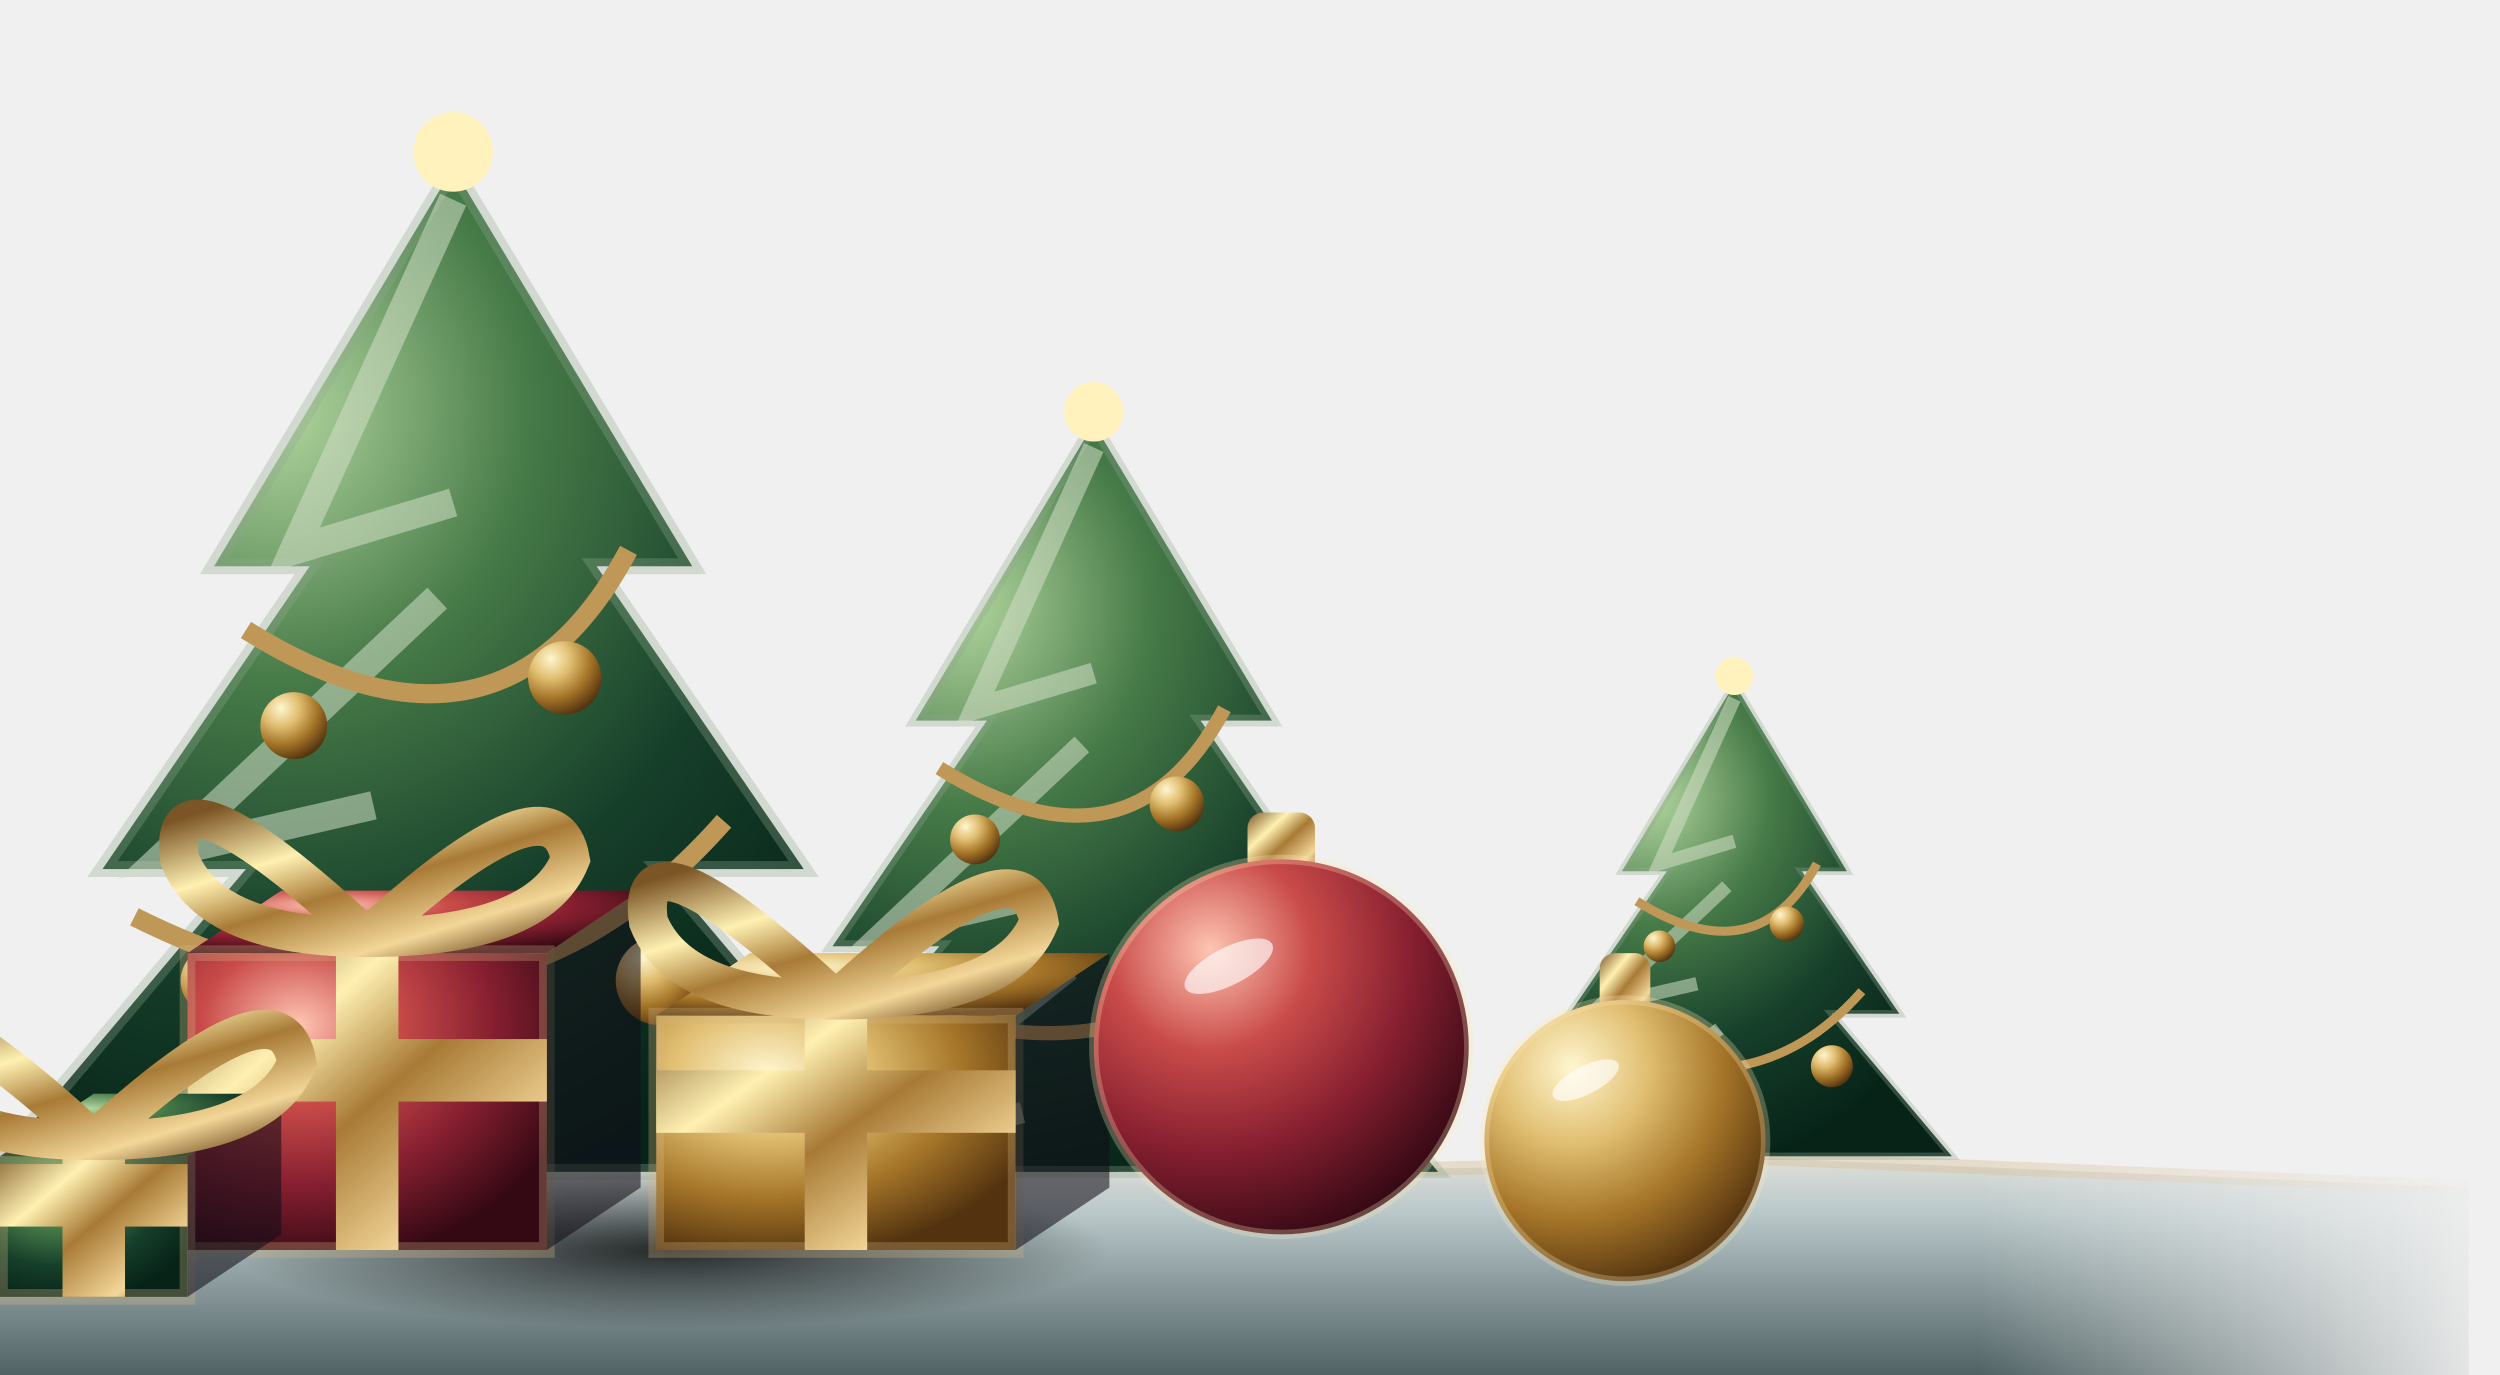
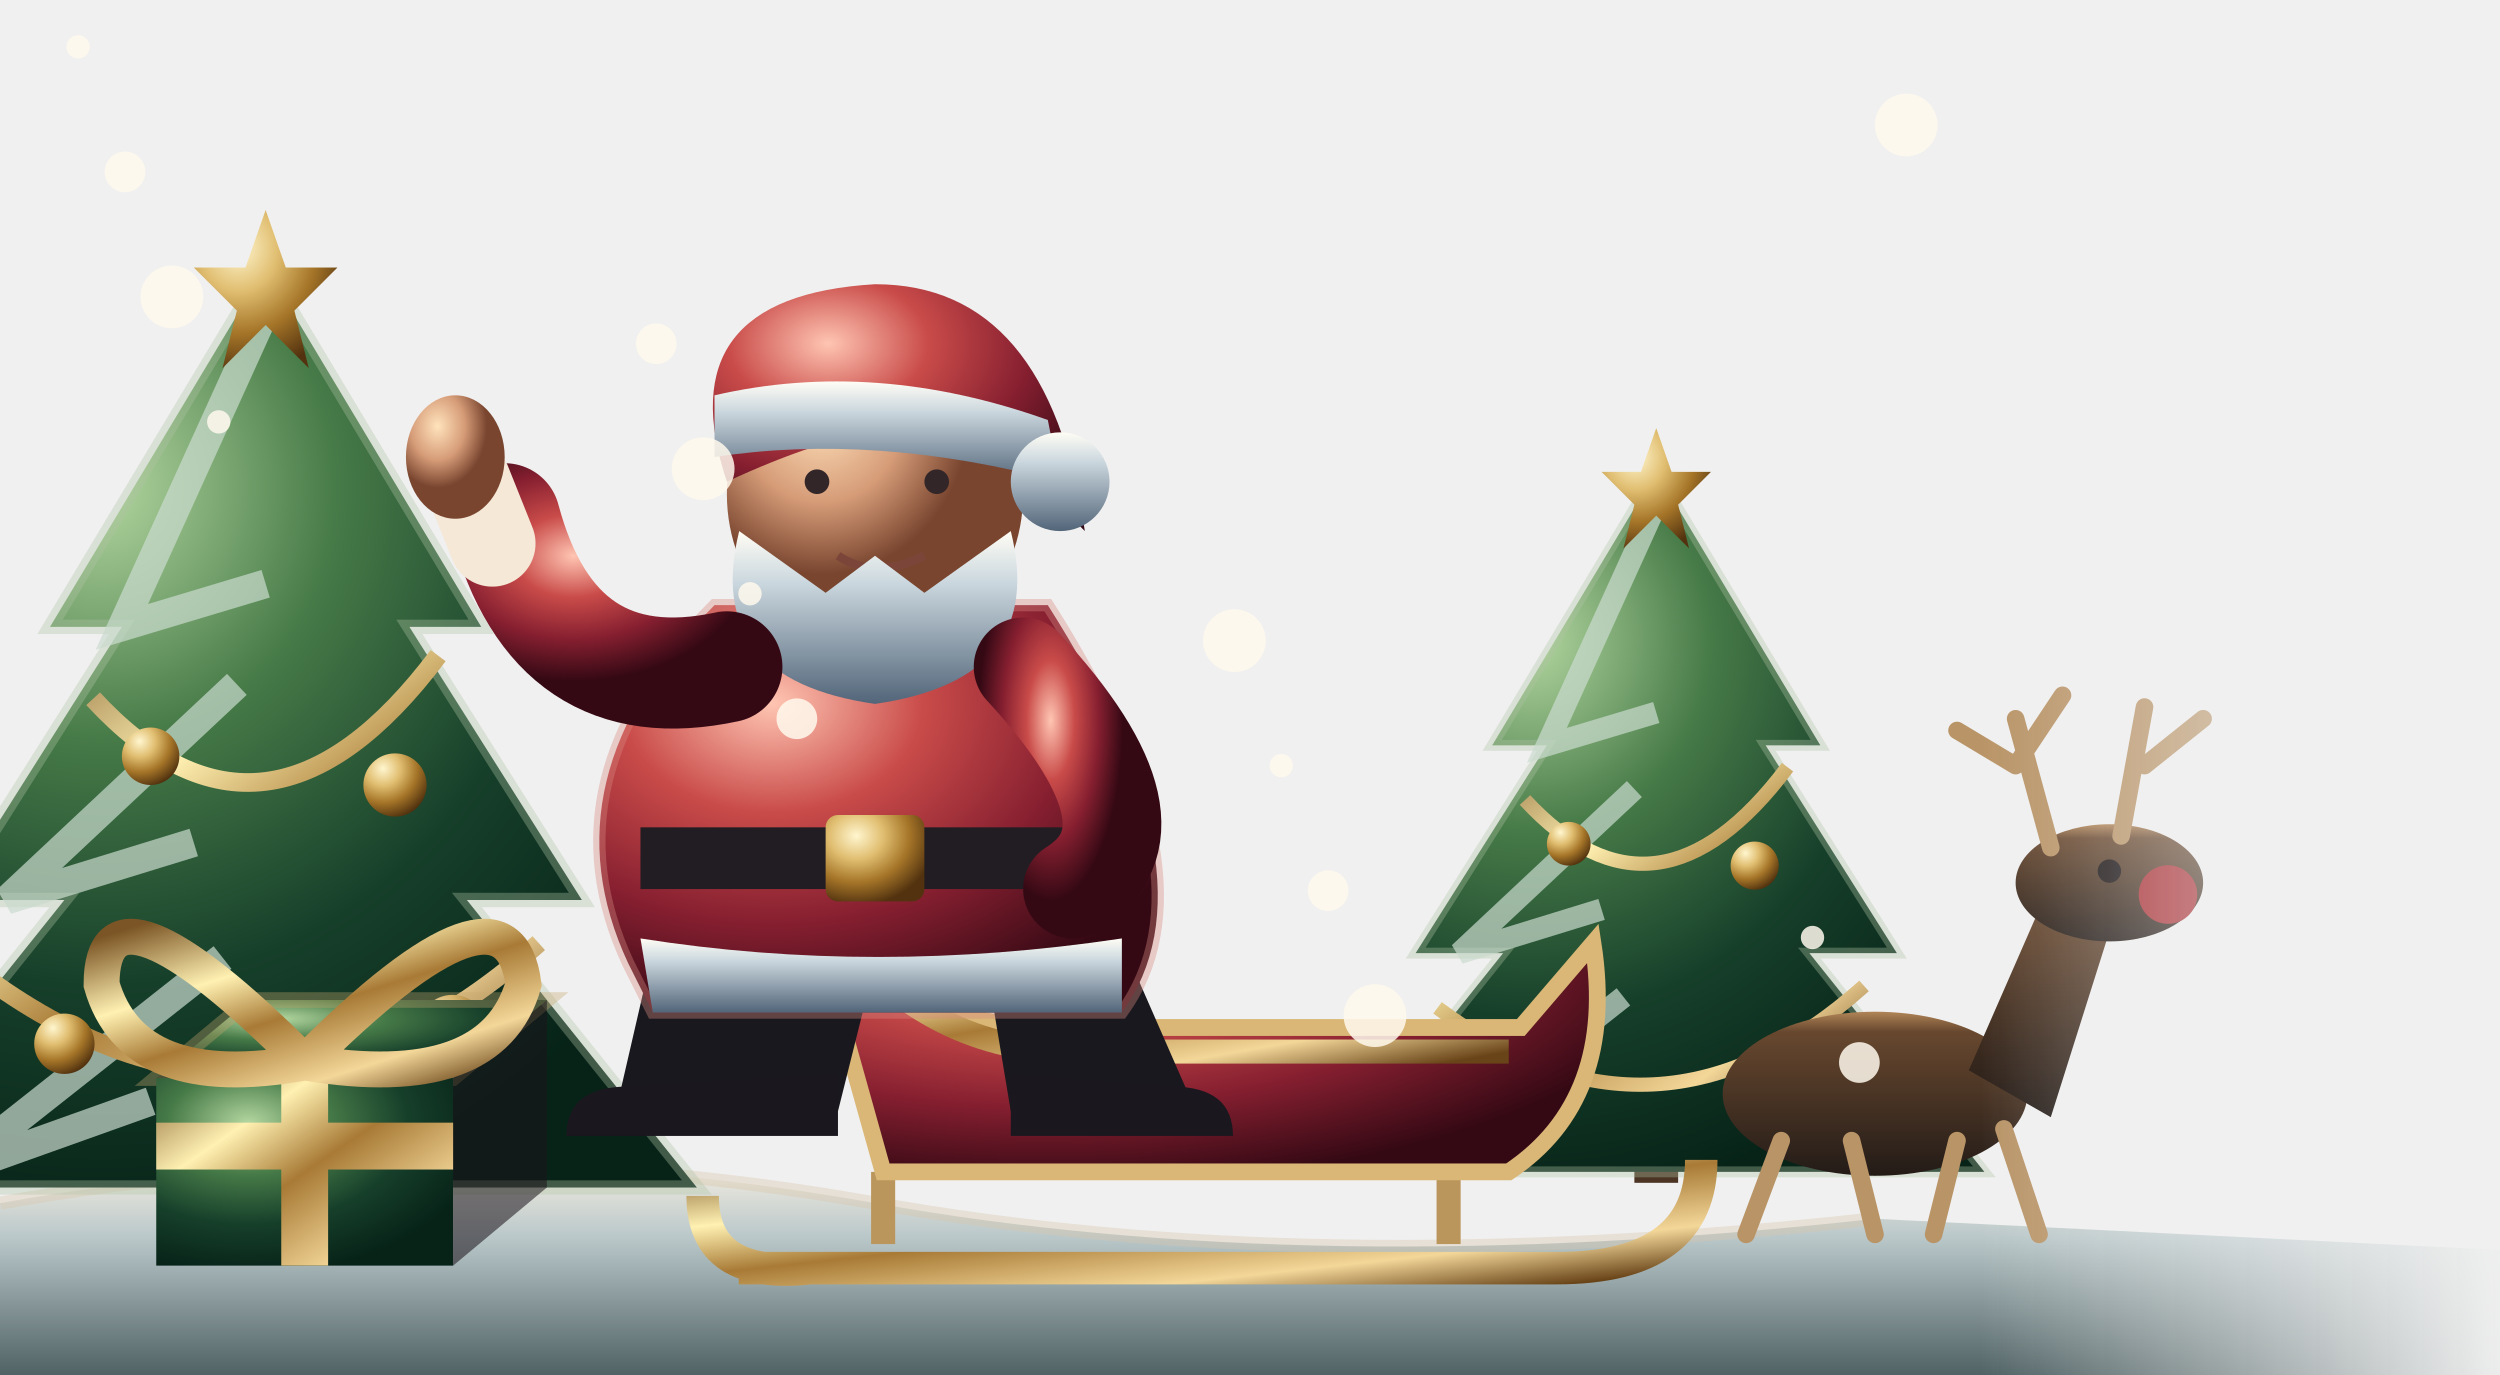
<svg xmlns="http://www.w3.org/2000/svg" viewBox="0 0 160 88" aria-hidden="true">
  <defs>
    <radialGradient id="gold" cx="31%" cy="24%" r="81%">
      <stop offset="0" stop-color="#fff6cf" />
      <stop offset="0.333" stop-color="#e1bf72" />
      <stop offset="0.667" stop-color="#a57528" />
      <stop offset="1" stop-color="#52320f" />
    </radialGradient>
    <radialGradient id="silver" cx="31%" cy="24%" r="81%">
      <stop offset="0" stop-color="#ffffff" />
      <stop offset="0.333" stop-color="#cdd4db" />
      <stop offset="0.667" stop-color="#7a8290" />
      <stop offset="1" stop-color="#373d48" />
    </radialGradient>
    <radialGradient id="red" cx="31%" cy="24%" r="81%">
      <stop offset="0" stop-color="#ffc5b2" />
      <stop offset="0.333" stop-color="#c94b49" />
      <stop offset="0.667" stop-color="#861f30" />
      <stop offset="1" stop-color="#350914" />
    </radialGradient>
    <radialGradient id="pink" cx="31%" cy="24%" r="81%">
      <stop offset="0" stop-color="#ffe5df" />
      <stop offset="0.333" stop-color="#e79aa8" />
      <stop offset="0.667" stop-color="#aa405d" />
      <stop offset="1" stop-color="#581b38" />
    </radialGradient>
    <radialGradient id="orange" cx="31%" cy="24%" r="81%">
      <stop offset="0" stop-color="#ffe0a1" />
      <stop offset="0.333" stop-color="#f4a33f" />
      <stop offset="0.667" stop-color="#bb4c10" />
      <stop offset="1" stop-color="#522108" />
    </radialGradient>
    <radialGradient id="green" cx="31%" cy="24%" r="81%">
      <stop offset="0" stop-color="#b4d7a0" />
      <stop offset="0.333" stop-color="#477b48" />
      <stop offset="0.667" stop-color="#163f2a" />
      <stop offset="1" stop-color="#072318" />
    </radialGradient>
    <radialGradient id="chocolate" cx="31%" cy="24%" r="81%">
      <stop offset="0" stop-color="#d9ac88" />
      <stop offset="0.333" stop-color="#925a3b" />
      <stop offset="0.667" stop-color="#502818" />
      <stop offset="1" stop-color="#1c0e09" />
    </radialGradient>
    <radialGradient id="navy" cx="31%" cy="24%" r="81%">
      <stop offset="0" stop-color="#b4c9e3" />
      <stop offset="0.333" stop-color="#557393" />
      <stop offset="0.667" stop-color="#243a55" />
      <stop offset="1" stop-color="#101e30" />
    </radialGradient>
    <radialGradient id="purple" cx="31%" cy="24%" r="81%">
      <stop offset="0" stop-color="#e3bde7" />
      <stop offset="0.333" stop-color="#9160ad" />
      <stop offset="0.667" stop-color="#59306e" />
      <stop offset="1" stop-color="#281332" />
    </radialGradient>
    <linearGradient id="metal" x2="1" y2="1">
      <stop stop-color="#7b5525" />
      <stop offset=".3" stop-color="#fff1b2" />
      <stop offset=".52" stop-color="#a87a36" />
      <stop offset=".8" stop-color="#f3d799" />
      <stop offset="1" stop-color="#694418" />
    </linearGradient>
    <filter id="shadow" x="-35%" y="-35%" width="170%" height="170%">
      <feDropShadow dx="1" dy="3" stdDeviation="2" flood-color="#000" flood-opacity=".45" />
    </filter>
    <radialGradient id="light">
      <stop stop-color="#fff9d5" stop-opacity=".95" />
      <stop offset=".25" stop-color="#ffcf78" stop-opacity=".6" />
      <stop offset="1" stop-color="#ffbe66" stop-opacity="0" />
    </radialGradient>
    <linearGradient id="rock" x2=".7" y2="1">
      <stop stop-color="#47404e" />
      <stop offset=".5" stop-color="#211d27" />
      <stop offset="1" stop-color="#090a10" />
    </linearGradient>
    <linearGradient id="castle" x2="1" y2=".4">
      <stop stop-color="#46404c" />
      <stop offset=".45" stop-color="#201d26" />
      <stop offset="1" stop-color="#090a0f" />
    </linearGradient>
    <linearGradient id="stone" x2=".15" y2="1">
      <stop stop-color="#79726b" />
      <stop offset=".22" stop-color="#3c373c" />
      <stop offset="1" stop-color="#15141b" />
    </linearGradient>
    <linearGradient id="velvet" x2="0" y2="1">
      <stop stop-color="#9b5368" />
      <stop offset=".25" stop-color="#522535" />
      <stop offset="1" stop-color="#1b0c16" />
    </linearGradient>
    <linearGradient id="snow" x2="0" y2="1">
      <stop stop-color="#f4eee2" />
      <stop offset=".35" stop-color="#b9c7c9" />
      <stop offset="1" stop-color="#506264" />
    </linearGradient>
    <linearGradient id="wood" x2="0" y2="1">
      <stop stop-color="#b18557" />
      <stop offset=".12" stop-color="#68482f" />
      <stop offset="1" stop-color="#231b17" />
    </linearGradient>
    <radialGradient id="contact">
      <stop stop-color="#000" stop-opacity=".78" />
      <stop offset="1" stop-color="#000" stop-opacity="0" />
    </radialGradient>
    <radialGradient id="moon">
      <stop stop-color="#fff2d4" />
      <stop offset=".7" stop-color="#d3ae79" />
      <stop offset="1" stop-color="#a37d4e" />
    </radialGradient>
    <linearGradient id="basket" x2="0" y2="1">
      <stop stop-color="#e2bd8a" />
      <stop offset=".5" stop-color="#96673c" />
      <stop offset="1" stop-color="#4b2d1e" />
    </linearGradient>
    <linearGradient id="fade" x2="1" y2="0">
      <stop offset="0" stop-color="white" />
      <stop offset=".79" stop-color="white" />
      <stop offset="1" stop-color="black" />
    </linearGradient>
    <mask id="edge">
      <rect width="160" height="88" fill="url(#fade)" />
    </mask>
+     <radialGradient id="skin" cx=".32" cy=".25">
+       <stop stop-color="#ffe3bc" />
+       <stop offset=".55" stop-color="#d69c78" />
+       <stop offset="1" stop-color="#79452f" />
+     </radialGradient>
+     <linearGradient id="bag" x2="1" y2=".6">
+       <stop stop-color="#49454a" />
+       <stop offset=".24" stop-color="#242127" />
+       <stop offset=".8" stop-color="#111015" />
+       <stop offset="1" stop-color="#312c31" />
+     </linearGradient>
+     <linearGradient id="frost" x2="0" y2="1">
+       <stop stop-color="#fffdf5" />
+       <stop offset=".3" stop-color="#cbd7de" />
+       <stop offset="1" stop-color="#526579" />
+     </linearGradient>
  </defs>
  <g mask="url(#edge)">
-     <path d="M0 77Q27 70 55 73T110 74L158 76V88H0Z" fill="url(#snow)" />
-     <path d="M0 77Q27 70 55 73T110 74L158 76" stroke="#d4b788" stroke-opacity=".35" stroke-width=".9" fill="none" />
-     <g data-motion="tree" data-label="Acender as luzes do pinheiro">
-       <g transform="translate(29 75) scale(1.02)">
-         <path d="M-2 0H2V-8H-2Z" fill="#5d422b" />
-         <path d="M0-63L-15-38H-9L-22-19H-13L-29 0H29L13-19H22L9-38H15Z" fill="url(#green)" stroke="#8ea58d" stroke-opacity=".32" />
-         <path d="M0-61L-10-39 0-42M-1-36L-18-20-5-23M-2-17L-22-1-6-5" stroke="#d1ddc6" stroke-width="1.8" stroke-opacity=".55" fill="none" />
-         <path d="M-13-34Q3-24 11-39M-20-16Q2-5 17-22" stroke="#bf9857" fill="none" stroke-width="1.2" />
-         <g fill="url(#gold)" data-detail="lights">
-           <circle cx="-10" cy="-28" r="2.1" />
-           <circle cx="7" cy="-31" r="2.3" />
-           <circle cx="-15" cy="-12" r="2.1" />
-           <circle cx="13" cy="-12" r="2.8" />
-         </g>
-         <circle cy="-64" r="2.5" fill="#fff2bd" />
-       </g>
-     </g>
-     <g data-motion="tree" data-label="Acender as luzes da segunda árvore">
-       <g transform="translate(70 75) scale(0.76)">
-         <path d="M-2 0H2V-8H-2Z" fill="#5d422b" />
-         <path d="M0-63L-15-38H-9L-22-19H-13L-29 0H29L13-19H22L9-38H15Z" fill="url(#green)" stroke="#8ea58d" stroke-opacity=".32" />
-         <path d="M0-61L-10-39 0-42M-1-36L-18-20-5-23M-2-17L-22-1-6-5" stroke="#d1ddc6" stroke-width="1.8" stroke-opacity=".55" fill="none" />
-         <path d="M-13-34Q3-24 11-39M-20-16Q2-5 17-22" stroke="#bf9857" fill="none" stroke-width="1.2" />
-         <g fill="url(#gold)" data-detail="lights">
-           <circle cx="-10" cy="-28" r="2.1" />
-           <circle cx="7" cy="-31" r="2.3" />
-           <circle cx="-15" cy="-12" r="2.1" />
-           <circle cx="13" cy="-12" r="2.8" />
-         </g>
-         <circle cy="-64" r="2.5" fill="#fff2bd" />
-       </g>
-     </g>
-     <g data-motion="tree" data-label="Acender as luzes da pequena árvore">
-       <g transform="translate(111 74) scale(0.48)">
-         <path d="M-2 0H2V-8H-2Z" fill="#5d422b" />
-         <path d="M0-63L-15-38H-9L-22-19H-13L-29 0H29L13-19H22L9-38H15Z" fill="url(#green)" stroke="#8ea58d" stroke-opacity=".32" />
-         <path d="M0-61L-10-39 0-42M-1-36L-18-20-5-23M-2-17L-22-1-6-5" stroke="#d1ddc6" stroke-width="1.8" stroke-opacity=".55" fill="none" />
-         <path d="M-13-34Q3-24 11-39M-20-16Q2-5 17-22" stroke="#bf9857" fill="none" stroke-width="1.2" />
-         <g fill="url(#gold)" data-detail="lights">
-           <circle cx="-10" cy="-28" r="2.1" />
-           <circle cx="7" cy="-31" r="2.3" />
-           <circle cx="-15" cy="-12" r="2.1" />
-           <circle cx="13" cy="-12" r="2.8" />
-         </g>
-         <circle cy="-64" r="2.5" fill="#fff2bd" />
-       </g>
-     </g>
-     <ellipse cx="43" cy="80" rx="28" ry="5" fill="url(#contact)" />
-     <g data-motion="gift" data-label="Mover o presente">
-       <g transform="translate(12 57)">
-         <path d="M0 4L6 0H29L23 4Z" fill="url(#red)" />
-         <path d="M0 4H23V23H0Z" fill="url(#red)" stroke="#d3b583" stroke-opacity=".3" />
-         <path d="M23 4L29 0V19L23 23Z" fill="#100c17" opacity=".56" />
-         <path d="M11.5 3V23M0 11.5H23" stroke="url(#metal)" stroke-width="4" />
-         <path d="M11.5 3q-13-12-12-5q2 5 12 5q12-11 13-5q-2 5-13 5" fill="none" stroke="url(#metal)" stroke-width="2.5" />
-       </g>
-     </g>
-     <g data-motion="gift" data-label="Mover o presente dourado">
-       <g transform="translate(42 61)">
-         <path d="M0 4L6 0H29L23 4Z" fill="url(#gold)" />
-         <path d="M0 4H23V19H0Z" fill="url(#gold)" stroke="#d3b583" stroke-opacity=".3" />
-         <path d="M23 4L29 0V15L23 19Z" fill="#100c17" opacity=".56" />
-         <path d="M11.5 3V19M0 9.5H23" stroke="url(#metal)" stroke-width="4" />
-         <path d="M11.5 3q-13-12-12-5q2 5 12 5q12-11 13-5q-2 5-13 5" fill="none" stroke="url(#metal)" stroke-width="2.5" />
-       </g>
-     </g>
-     <g data-motion="roll" data-label="Girar a bola vermelha">
-       <g>
-         <rect x="79.84" y="52" width="4.32" height="4" rx="1" fill="url(#metal)" />
-         <circle cx="82" cy="67" r="12" fill="url(#red)" stroke="#ffe9bc" stroke-opacity=".27" stroke-width=".6" />
-         <ellipse cx="78.64" cy="61.84" rx="3.12" ry="1.2" fill="#fff" opacity=".63" transform="rotate(-27 78.64 61.84)" />
-       </g>
-     </g>
-     <g data-motion="roll" data-label="Girar a bola dourada">
-       <g>
-         <rect x="102.38" y="61" width="3.24" height="4" rx="1" fill="url(#metal)" />
-         <circle cx="104" cy="73" r="9" fill="url(#gold)" stroke="#ffe9bc" stroke-opacity=".27" stroke-width=".6" />
-         <ellipse cx="101.48" cy="69.13" rx="2.34" ry="0.9" fill="#fff" opacity=".63" transform="rotate(-27 101.48 69.13)" />
-       </g>
-     </g>
-     <g data-motion="gift" data-label="Mover o pequeno presente">
-       <g transform="translate(0 70)">
-         <path d="M0 4L6 0H18L12 4Z" fill="url(#green)" />
-         <path d="M0 4H12V13H0Z" fill="url(#green)" stroke="#d3b583" stroke-opacity=".3" />
-         <path d="M12 4L18 0V9L12 13Z" fill="#100c17" opacity=".56" />
-         <path d="M6 3V13M0 6.5H12" stroke="url(#metal)" stroke-width="4" />
-         <path d="M6 3q-13-12-12-5q2 5 12 5q12-11 13-5q-2 5-13 5" fill="none" stroke="url(#metal)" stroke-width="2.5" />
+     <path d="M0 77Q28 72 56 77T120 78L160 80V88H0Z" fill="url(#snow)" />
+     <path d="M0 77Q28 72 56 77T120 78" stroke="#d9c7ad" stroke-opacity=".38" fill="none" stroke-width=".85" />
+     <g data-motion="tree" data-label="Iluminar pinheiro">
+       <g transform="translate(17 76) scale(0.92)">
+         <rect x="-2" y="-7" width="4" height="8" fill="#4c3424" />
+         <path d="M0-64L-15-39H-10L-22-20H-14L-30 0H30L14-20H22L10-39H15Z" fill="url(#green)" stroke="#b0c2a3" stroke-opacity=".35" />
+         <path d="M0-61L-10-39 0-42M-2-35L-18-20-5-24M-3-16L-22-1-8-6" fill="none" stroke="#cbdccf" stroke-opacity=".7" stroke-width="2" />
+         <path d="M-12-34Q0-21 12-37M-20-15Q0 0 19-17" stroke="url(#metal)" stroke-width="1.3" fill="none" />
+         <g data-detail="lights" fill="url(#gold)">
+           <circle cx="-8" cy="-30" r="2" />
+           <circle cx="9" cy="-28" r="2.2" />
+           <circle cx="-14" cy="-10" r="2.1" />
+           <circle cx="13" cy="-11" r="2.4" />
+           <path d="M0-68L1.4-64 5-64 2-61 3-57 0-60-3-57-2-61-5-64-1.4-64Z" />
+         </g>
+       </g>
+     </g>
+     <g data-motion="tree" data-label="Iluminar pinheiro">
+       <g transform="translate(106 75) scale(0.7)">
+         <rect x="-2" y="-7" width="4" height="8" fill="#4c3424" />
+         <path d="M0-64L-15-39H-10L-22-20H-14L-30 0H30L14-20H22L10-39H15Z" fill="url(#green)" stroke="#b0c2a3" stroke-opacity=".35" />
+         <path d="M0-61L-10-39 0-42M-2-35L-18-20-5-24M-3-16L-22-1-8-6" fill="none" stroke="#cbdccf" stroke-opacity=".7" stroke-width="2" />
+         <path d="M-12-34Q0-21 12-37M-20-15Q0 0 19-17" stroke="url(#metal)" stroke-width="1.3" fill="none" />
+         <g data-detail="lights" fill="url(#gold)">
+           <circle cx="-8" cy="-30" r="2" />
+           <circle cx="9" cy="-28" r="2.2" />
+           <circle cx="-14" cy="-10" r="2.1" />
+           <circle cx="13" cy="-11" r="2.4" />
+           <path d="M0-68L1.4-64 5-64 2-61 3-57 0-60-3-57-2-61-5-64-1.4-64Z" />
+         </g>
+       </g>
+     </g>
+     <g data-motion="gift" data-label="Animar trenó">
+       <g transform="translate(75 75) scale(0.77)">
+         <path d="M-30 8Q-39 9-39 2M-36 8H32Q44 8 44-1" stroke="url(#metal)" stroke-width="2.7" fill="none" />
+         <path d="M-24 0V6M23 0V6" stroke="#ba955c" stroke-width="2" />
+         <path d="M-31-25Q-24-12-10-12H29L35-19Q37-6 28 0H-24Z" fill="url(#red)" stroke="#dab776" stroke-width="1.4" />
+         <path d="M-28-20Q-20-10-8-10H28" stroke="url(#metal)" stroke-width="2" fill="none" />
+       </g>
+     </g>
+     <g data-motion="wave" data-label="Papai Noel acena">
+       <g transform="translate(56 49) scale(0.79)">
+         <path d="M-18 15L-21 28H-3L0 16M9 16L11 28H26L19 12" fill="#19181e" />
+         <path d="M-20 26Q-25 26-25 30H-3V25M11 25V30H29Q29 26 24 26" fill="#1b171e" />
+         <path d="M-13-13Q-27 1-20 16L-18 20H20Q28 9 14-13Z" fill="url(#red)" stroke="#d88a83" stroke-opacity=".38" />
+         <path d="M-19 14Q0 17 20 14L20 20H-18Z" fill="url(#frost)" />
+         <path d="M-19 5H21V10H-19Z" fill="#211d22" />
+         <rect x="-4" y="4" width="8" height="7" rx="1" fill="url(#gold)" />
+         <ellipse cy="-22" rx="12" ry="13" fill="url(#skin)" />
+         <path d="M-12-23Q-17-38 0-39Q14-39 17-19L10-26Q3-30-12-23Z" fill="url(#red)" />
+         <path d="M-13-30Q0-33 14-28L15-23Q0-27-13-25Z" fill="url(#frost)" />
+         <circle cx="15" cy="-23" r="4" fill="url(#frost)" />
+         <circle cx="-4.7" cy="-23" r="1" fill="#332628" />
+         <circle cx="5" cy="-23" r="1" fill="#332628" />
+         <path d="M-3-17Q0-15 4-17" stroke="#7b4639" fill="none" stroke-width=".7" />
+         <path d="M-11-19Q-14-7 0-5Q14-7 11-19L4-14 0-17-4-14Z" fill="url(#frost)" />
+         <path d="M12-8Q24 5 16 10" stroke="url(#red)" stroke-width="8" fill="none" stroke-linecap="round" />
+         <g data-detail="wave">
+           <path d="M-12-8Q-26-5-30-20" stroke="url(#red)" stroke-width="9" stroke-linecap="round" fill="none" />
+           <path d="M-31-18L-33-23" stroke="#f5e8d7" stroke-width="7" stroke-linecap="round" />
+           <ellipse cx="-34" cy="-25" rx="4" ry="5" fill="url(#skin)" />
+         </g>
+       </g>
+     </g>
+     <g data-motion="sway" data-label="Movimentar rena">
+       <g transform="translate(120 79) scale(0.75)">
+         <ellipse cx="0" cy="-12" rx="13" ry="7" fill="url(#wood)" />
+         <path d="M8-14L15-30 21-29 15-10" fill="url(#wood)" />
+         <ellipse cx="20" cy="-30" rx="8" ry="5" fill="url(#wood)" />
+         <circle cx="25" cy="-29" r="2.5" fill="#a82d32" />
+         <path d="M-8-8L-11 0M-2-8L0 0M7-8L5 0M11-9L14 0M15-33L12-44M12-40L7-43M12-40L16-46M21-34L23-45M23-40L28-44" fill="none" stroke="#b99467" stroke-width="1.5" stroke-linecap="round" />
+         <circle cx="20" cy="-31" r="1" fill="#160f10" />
+       </g>
+     </g>
+     <g data-motion="gift" data-label="Animar presente">
+       <g transform="translate(10 64) scale(1)">
+         <path d="M0 5L6 0H25L19 5Z" fill="url(#green)" stroke="#c6a76e" stroke-opacity=".35" />
+         <path d="M0 5H19V17H0Z" fill="url(#green)" />
+         <path d="M19 5L25 0V12L19 17Z" fill="#1a121a" opacity=".55" />
+         <path d="M9.5 4V17M0 9.35H19" stroke="url(#metal)" stroke-width="3" />
+         <g data-detail="ribbon">
+           <path d="M9.5 4q-13-13-13-5q2 7 13 5q13-13 14-5q-2 7-14 5" stroke="url(#metal)" stroke-width="2.3" fill="none" />
+         </g>
+       </g>
+     </g>
+     <g aria-hidden="true" data-atmosphere="true">
+       <g transform="translate(5 3) scale(0.65)">
+         <g data-ambient="snow" data-phase="0">
+           <circle r="1.15" fill="#fff9ed" opacity=".85" />
+         </g>
+       </g>
+       <g transform="translate(42 22) scale(0.83)">
+         <g data-ambient="snow" data-phase="1">
+           <circle r="1.57" fill="#fff9ed" opacity=".85" />
+         </g>
+       </g>
+       <g transform="translate(79 41) scale(1.01)">
+         <g data-ambient="snow" data-phase="2">
+           <circle r="1.99" fill="#fff9ed" opacity=".85" />
+         </g>
+       </g>
+       <g transform="translate(116 60) scale(0.65)">
+         <g data-ambient="snow" data-phase="3">
+           <circle r="1.15" fill="#fff9ed" opacity=".85" />
+         </g>
+       </g>
+       <g transform="translate(8 11) scale(0.83)">
+         <g data-ambient="snow" data-phase="4">
+           <circle r="1.57" fill="#fff9ed" opacity=".85" />
+         </g>
+       </g>
+       <g transform="translate(45 30) scale(1.01)">
+         <g data-ambient="snow" data-phase="0">
+           <circle r="1.99" fill="#fff9ed" opacity=".85" />
+         </g>
+       </g>
+       <g transform="translate(82 49) scale(0.65)">
+         <g data-ambient="snow" data-phase="1">
+           <circle r="1.15" fill="#fff9ed" opacity=".85" />
+         </g>
+       </g>
+       <g transform="translate(119 68) scale(0.83)">
+         <g data-ambient="snow" data-phase="2">
+           <circle r="1.57" fill="#fff9ed" opacity=".85" />
+         </g>
+       </g>
+       <g transform="translate(11 19) scale(1.01)">
+         <g data-ambient="snow" data-phase="3">
+           <circle r="1.99" fill="#fff9ed" opacity=".85" />
+         </g>
+       </g>
+       <g transform="translate(48 38) scale(0.65)">
+         <g data-ambient="snow" data-phase="4">
+           <circle r="1.15" fill="#fff9ed" opacity=".85" />
+         </g>
+       </g>
+       <g transform="translate(85 57) scale(0.83)">
+         <g data-ambient="snow" data-phase="0">
+           <circle r="1.57" fill="#fff9ed" opacity=".85" />
+         </g>
+       </g>
+       <g transform="translate(122 8) scale(1.01)">
+         <g data-ambient="snow" data-phase="1">
+           <circle r="1.99" fill="#fff9ed" opacity=".85" />
+         </g>
+       </g>
+       <g transform="translate(14 27) scale(0.65)">
+         <g data-ambient="snow" data-phase="2">
+           <circle r="1.15" fill="#fff9ed" opacity=".85" />
+         </g>
+       </g>
+       <g transform="translate(51 46) scale(0.83)">
+         <g data-ambient="snow" data-phase="3">
+           <circle r="1.57" fill="#fff9ed" opacity=".85" />
+         </g>
+       </g>
+       <g transform="translate(88 65) scale(1.01)">
+         <g data-ambient="snow" data-phase="4">
+           <circle r="1.99" fill="#fff9ed" opacity=".85" />
+         </g>
      </g>
    </g>
  </g>
</svg>
